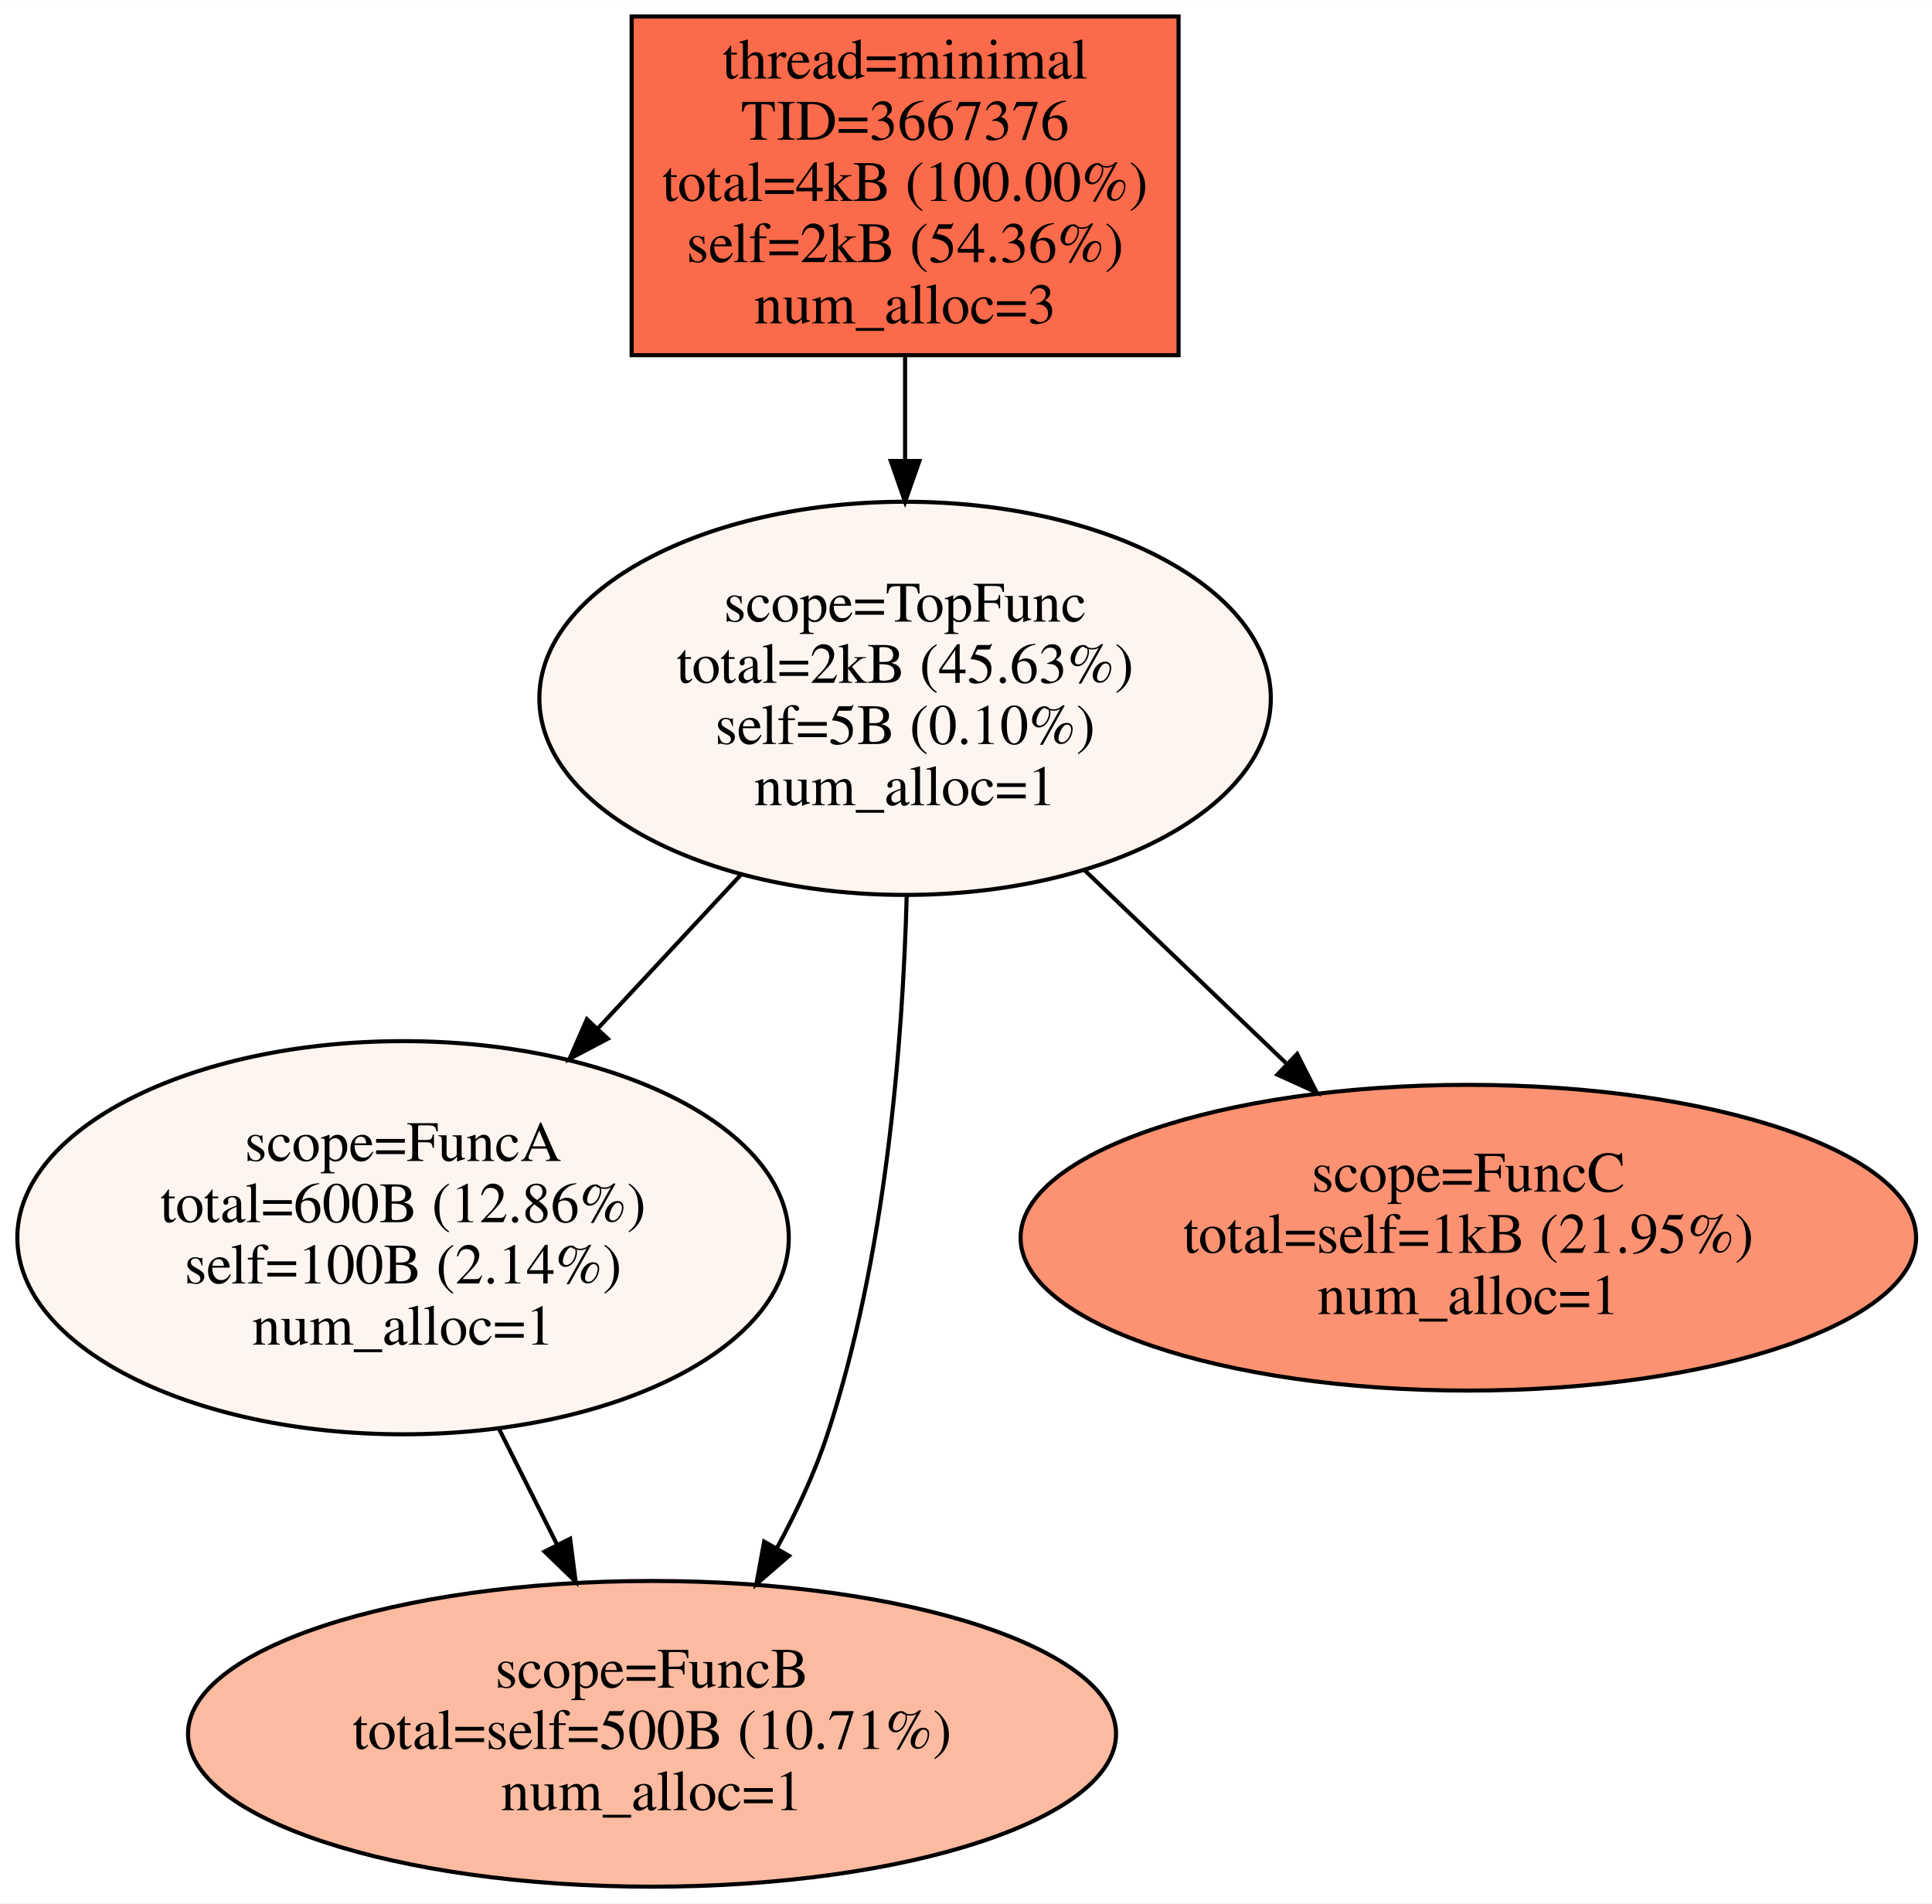
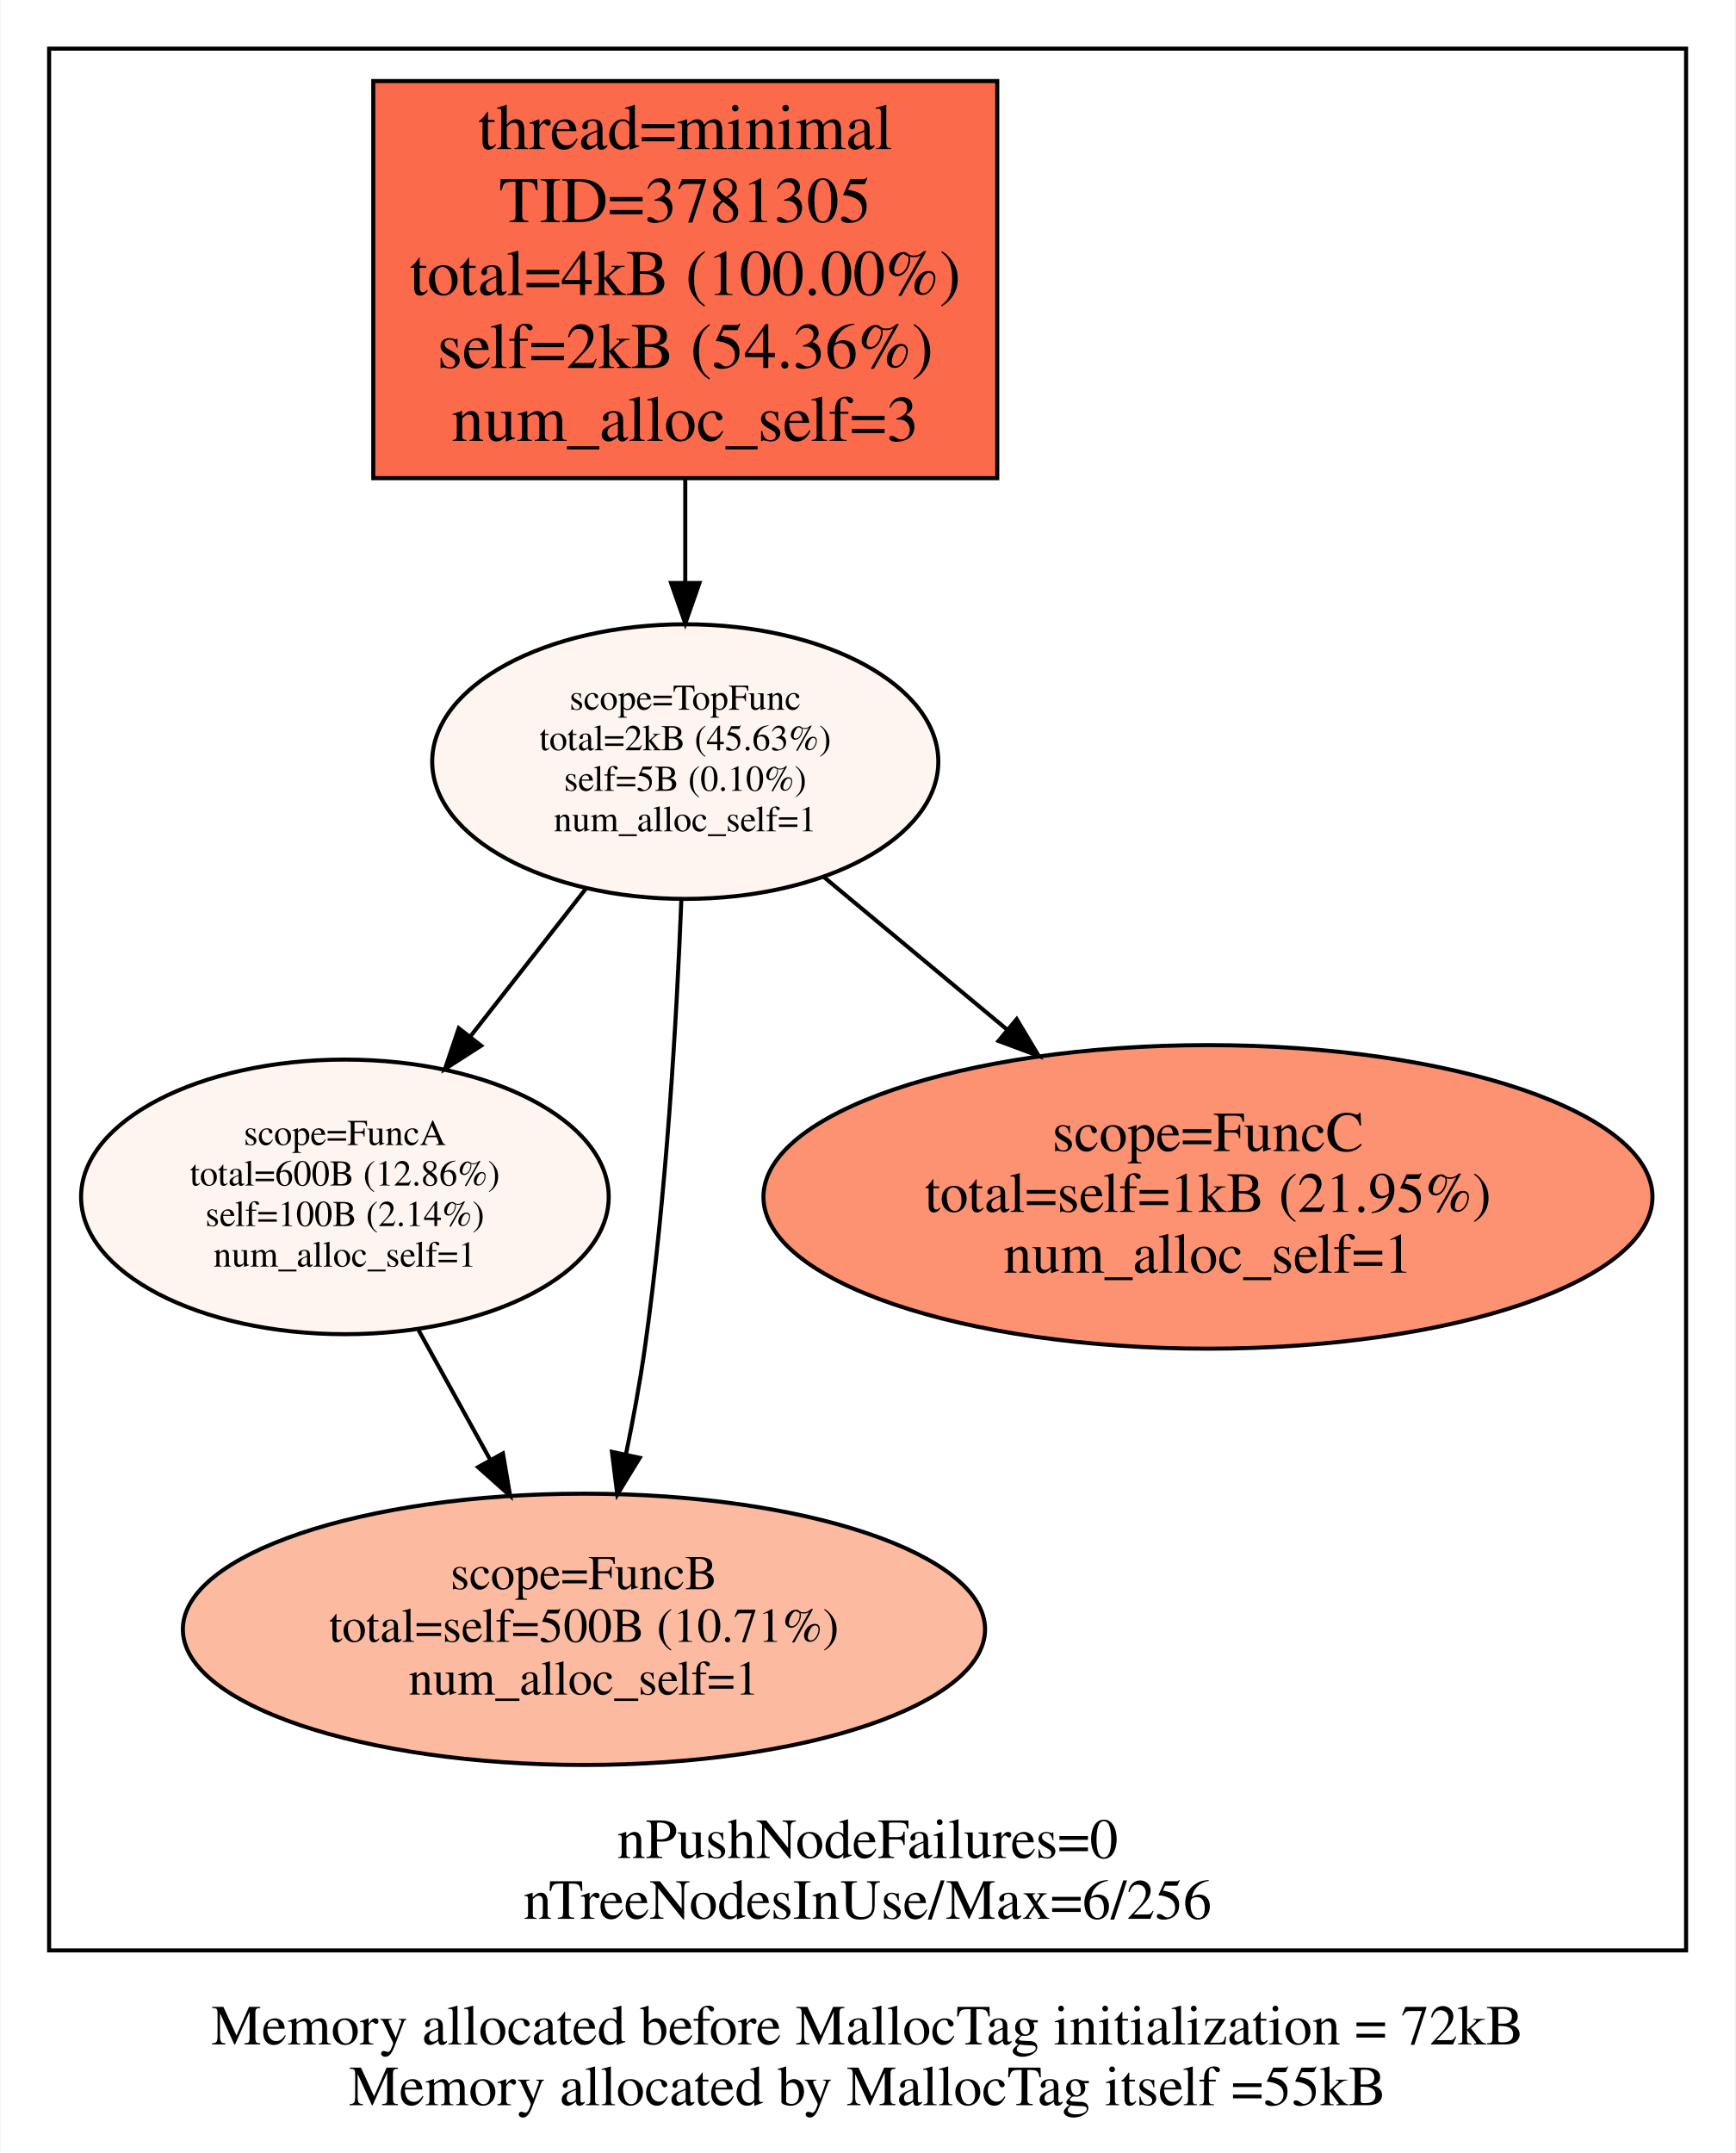
- <svg xmlns="http://www.w3.org/2000/svg" width="473pt" height="466pt" viewBox="0.00 0.00 473.35 466.29">
-   <g id="graph0" class="graph" transform="scale(1 1) rotate(0) translate(4 462.2864)">
-     <polygon fill="#ffffff" stroke="transparent" points="-4,4 -4,-462.286 469.354,-462.286 469.354,4 -4,4" />
+ <svg xmlns="http://www.w3.org/2000/svg" width="428pt" height="531pt" viewBox="0.00 0.00 428.00 531.30">
+   <g id="graph0" class="graph" transform="scale(1 1) rotate(0) translate(4 527.3036)">
+     <polygon fill="#ffffff" stroke="transparent" points="-4,4 -4,-527.304 424,-527.304 424,4 -4,4" />
+     <text text-anchor="middle" x="210" y="-22.8" font-family="Times,serif" font-size="14.00" fill="#000000">Memory allocated before MallocTag initialization = 72kB</text>
+     <text text-anchor="middle" x="210" y="-7.8" font-family="Times,serif" font-size="14.00" fill="#000000">Memory allocated by MallocTag itself =55kB</text>
+     <g id="clust1" class="cluster">
+       <polygon fill="none" stroke="#000000" points="8,-46 8,-515.304 412,-515.304 412,-46 8,-46" />
+       <text text-anchor="middle" x="210" y="-68.8" font-family="Times,serif" font-size="14.00" fill="#000000">nPushNodeFailures=0</text>
+       <text text-anchor="middle" x="210" y="-53.8" font-family="Times,serif" font-size="14.00" fill="#000000">nTreeNodesInUse/Max=6/256</text>
+     </g>
    <g id="node1" class="node">
-       <polygon fill="#fb6a4a" stroke="#000000" points="284.752,-458.286 150.752,-458.286 150.752,-375.286 284.752,-375.286 284.752,-458.286" />
-       <text text-anchor="middle" x="217.752" y="-443.086" font-family="Times,serif" font-size="14.00" fill="#000000">thread=minimal</text>
-       <text text-anchor="middle" x="217.752" y="-428.086" font-family="Times,serif" font-size="14.00" fill="#000000">TID=3667376</text>
-       <text text-anchor="middle" x="217.752" y="-413.086" font-family="Times,serif" font-size="14.00" fill="#000000">total=4kB (100.00%)</text>
-       <text text-anchor="middle" x="217.752" y="-398.086" font-family="Times,serif" font-size="14.00" fill="#000000">self=2kB (54.36%)</text>
-       <text text-anchor="middle" x="217.752" y="-383.086" font-family="Times,serif" font-size="14.00" fill="#000000">num_alloc=3</text>
+       <polygon fill="#fb6a4a" stroke="#000000" points="242,-507.304 88,-507.304 88,-409.304 242,-409.304 242,-507.304" />
+       <text text-anchor="middle" x="165" y="-490.504" font-family="Times,serif" font-size="16.00" fill="#000000">thread=minimal</text>
+       <text text-anchor="middle" x="165" y="-472.504" font-family="Times,serif" font-size="16.00" fill="#000000">TID=3781305</text>
+       <text text-anchor="middle" x="165" y="-454.504" font-family="Times,serif" font-size="16.00" fill="#000000">total=4kB (100.00%)</text>
+       <text text-anchor="middle" x="165" y="-436.504" font-family="Times,serif" font-size="16.00" fill="#000000">self=2kB (54.36%)</text>
+       <text text-anchor="middle" x="165" y="-418.504" font-family="Times,serif" font-size="16.00" fill="#000000">num_alloc_self=3</text>
    </g>
    <g id="node2" class="node">
-       <ellipse fill="#fff5f0" stroke="#000000" cx="217.752" cy="-291.203" rx="89.606" ry="48.167" />
-       <text text-anchor="middle" x="217.752" y="-310.003" font-family="Times,serif" font-size="14.00" fill="#000000">scope=TopFunc</text>
-       <text text-anchor="middle" x="217.752" y="-295.003" font-family="Times,serif" font-size="14.00" fill="#000000">total=2kB (45.63%)</text>
-       <text text-anchor="middle" x="217.752" y="-280.003" font-family="Times,serif" font-size="14.00" fill="#000000">self=5B (0.10%)</text>
-       <text text-anchor="middle" x="217.752" y="-265.003" font-family="Times,serif" font-size="14.00" fill="#000000">num_alloc=1</text>
+       <ellipse fill="#fff5f0" stroke="#000000" cx="165" cy="-339.363" rx="62.452" ry="33.882" />
+       <text text-anchor="middle" x="165" y="-352.163" font-family="Times,serif" font-size="9.00" fill="#000000">scope=TopFunc</text>
+       <text text-anchor="middle" x="165" y="-342.163" font-family="Times,serif" font-size="9.00" fill="#000000">total=2kB (45.63%)</text>
+       <text text-anchor="middle" x="165" y="-332.163" font-family="Times,serif" font-size="9.00" fill="#000000">self=5B (0.10%)</text>
+       <text text-anchor="middle" x="165" y="-322.163" font-family="Times,serif" font-size="9.00" fill="#000000">num_alloc_self=1</text>
    </g>
    <g id="edge1" class="edge">
-       <path fill="none" stroke="#000000" d="M217.752,-374.969C217.752,-366.764 217.752,-358.018 217.752,-349.389" />
-       <polygon fill="#000000" stroke="#000000" points="221.252,-349.353 217.752,-339.353 214.252,-349.353 221.252,-349.353" />
+       <path fill="none" stroke="#000000" d="M165,-409.239C165,-400.78 165,-392.031 165,-383.706" />
+       <polygon fill="#000000" stroke="#000000" points="168.5,-383.441 165,-373.441 161.5,-383.441 168.5,-383.441" />
    </g>
    <g id="node3" class="node">
-       <ellipse fill="#fff5f0" stroke="#000000" cx="94.752" cy="-159.037" rx="94.505" ry="48.167" />
-       <text text-anchor="middle" x="94.752" y="-177.837" font-family="Times,serif" font-size="14.00" fill="#000000">scope=FuncA</text>
-       <text text-anchor="middle" x="94.752" y="-162.837" font-family="Times,serif" font-size="14.00" fill="#000000">total=600B (12.86%)</text>
-       <text text-anchor="middle" x="94.752" y="-147.837" font-family="Times,serif" font-size="14.00" fill="#000000">self=100B (2.14%)</text>
-       <text text-anchor="middle" x="94.752" y="-132.837" font-family="Times,serif" font-size="14.00" fill="#000000">num_alloc=1</text>
+       <ellipse fill="#fff5f0" stroke="#000000" cx="81" cy="-231.945" rx="65.108" ry="33.882" />
+       <text text-anchor="middle" x="81" y="-244.745" font-family="Times,serif" font-size="9.00" fill="#000000">scope=FuncA</text>
+       <text text-anchor="middle" x="81" y="-234.745" font-family="Times,serif" font-size="9.00" fill="#000000">total=600B (12.86%)</text>
+       <text text-anchor="middle" x="81" y="-224.745" font-family="Times,serif" font-size="9.00" fill="#000000">self=100B (2.14%)</text>
+       <text text-anchor="middle" x="81" y="-214.745" font-family="Times,serif" font-size="9.00" fill="#000000">num_alloc_self=1</text>
    </g>
    <g id="edge2" class="edge">
-       <path fill="none" stroke="#000000" d="M177.477,-247.927C166.338,-235.957 154.139,-222.849 142.613,-210.464" />
-       <polygon fill="#000000" stroke="#000000" points="144.913,-207.798 135.539,-202.863 139.789,-212.567 144.913,-207.798" />
+       <path fill="none" stroke="#000000" d="M140.478,-308.004C131.586,-296.633 121.422,-283.635 112.041,-271.64" />
+       <polygon fill="#000000" stroke="#000000" points="114.615,-269.25 105.698,-263.528 109.101,-273.562 114.615,-269.25" />
    </g>
    <g id="node4" class="node">
-       <ellipse fill="#fcbba1" stroke="#000000" cx="155.752" cy="-37.477" rx="113.689" ry="37.453" />
-       <text text-anchor="middle" x="155.752" y="-48.777" font-family="Times,serif" font-size="14.00" fill="#000000">scope=FuncB</text>
-       <text text-anchor="middle" x="155.752" y="-33.777" font-family="Times,serif" font-size="14.00" fill="#000000">total=self=500B (10.71%)</text>
-       <text text-anchor="middle" x="155.752" y="-18.777" font-family="Times,serif" font-size="14.00" fill="#000000">num_alloc=1</text>
+       <ellipse fill="#fcbba1" stroke="#000000" cx="140" cy="-125.234" rx="98.99" ry="33.47" />
+       <text text-anchor="middle" x="140" y="-135.134" font-family="Times,serif" font-size="12.00" fill="#000000">scope=FuncB</text>
+       <text text-anchor="middle" x="140" y="-122.134" font-family="Times,serif" font-size="12.00" fill="#000000">total=self=500B (10.71%)</text>
+       <text text-anchor="middle" x="140" y="-109.134" font-family="Times,serif" font-size="12.00" fill="#000000">num_alloc_self=1</text>
    </g>
    <g id="edge3" class="edge">
-       <path fill="none" stroke="#000000" d="M218.151,-242.994C217.162,-206.014 212.937,-154.154 198.752,-110.953 195.64,-101.475 191.179,-91.886 186.298,-82.905" />
-       <polygon fill="#000000" stroke="#000000" points="189.303,-81.108 181.311,-74.152 183.221,-84.573 189.303,-81.108" />
+       <path fill="none" stroke="#000000" d="M164.036,-305.257C162.873,-275.802 160.356,-232.164 155,-194.468 153.794,-185.979 152.132,-176.978 150.352,-168.375" />
+       <polygon fill="#000000" stroke="#000000" points="153.756,-167.552 148.229,-158.512 146.912,-169.025 153.756,-167.552" />
    </g>
    <g id="node5" class="node">
-       <ellipse fill="#fc9272" stroke="#000000" cx="355.752" cy="-159.037" rx="109.703" ry="37.453" />
-       <text text-anchor="middle" x="355.752" y="-170.337" font-family="Times,serif" font-size="14.00" fill="#000000">scope=FuncC</text>
-       <text text-anchor="middle" x="355.752" y="-155.337" font-family="Times,serif" font-size="14.00" fill="#000000">total=self=1kB (21.95%)</text>
-       <text text-anchor="middle" x="355.752" y="-140.337" font-family="Times,serif" font-size="14.00" fill="#000000">num_alloc=1</text>
+       <ellipse fill="#fc9272" stroke="#000000" cx="294" cy="-231.945" rx="109.703" ry="37.453" />
+       <text text-anchor="middle" x="294" y="-243.245" font-family="Times,serif" font-size="14.00" fill="#000000">scope=FuncC</text>
+       <text text-anchor="middle" x="294" y="-228.245" font-family="Times,serif" font-size="14.00" fill="#000000">total=self=1kB (21.95%)</text>
+       <text text-anchor="middle" x="294" y="-213.245" font-family="Times,serif" font-size="14.00" fill="#000000">num_alloc_self=1</text>
    </g>
    <g id="edge4" class="edge">
-       <path fill="none" stroke="#000000" d="M261.796,-249.021C277.522,-233.959 295.248,-216.983 311.031,-201.867" />
-       <polygon fill="#000000" stroke="#000000" points="313.805,-204.057 318.606,-194.612 308.963,-199.001 313.805,-204.057" />
+       <path fill="none" stroke="#000000" d="M199.231,-310.858C213.088,-299.32 229.355,-285.775 244.463,-273.194" />
+       <polygon fill="#000000" stroke="#000000" points="246.793,-275.808 252.238,-266.719 242.314,-270.429 246.793,-275.808" />
    </g>
    <g id="edge5" class="edge">
-       <path fill="none" stroke="#000000" d="M118.162,-112.386C122.849,-103.046 127.772,-93.234 132.456,-83.902" />
-       <polygon fill="#000000" stroke="#000000" points="135.684,-85.272 137.041,-74.764 129.428,-82.132 135.684,-85.272" />
+       <path fill="none" stroke="#000000" d="M99.183,-199.057C104.791,-188.915 111.042,-177.609 116.933,-166.954" />
+       <polygon fill="#000000" stroke="#000000" points="119.999,-168.642 121.775,-158.197 113.873,-165.255 119.999,-168.642" />
    </g>
  </g>
</svg>
